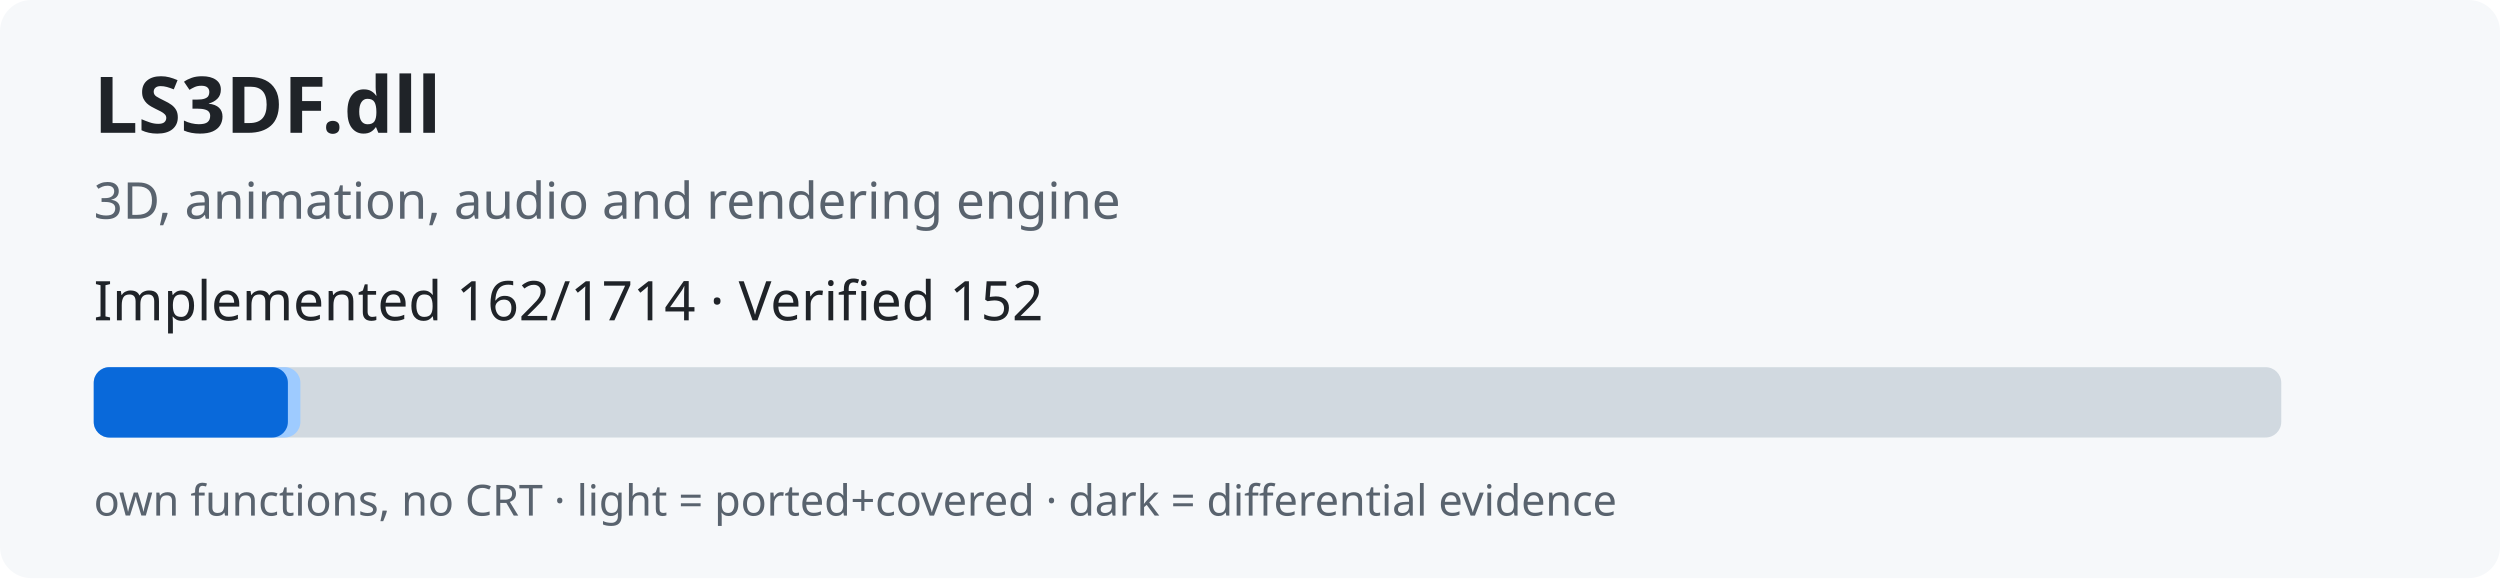
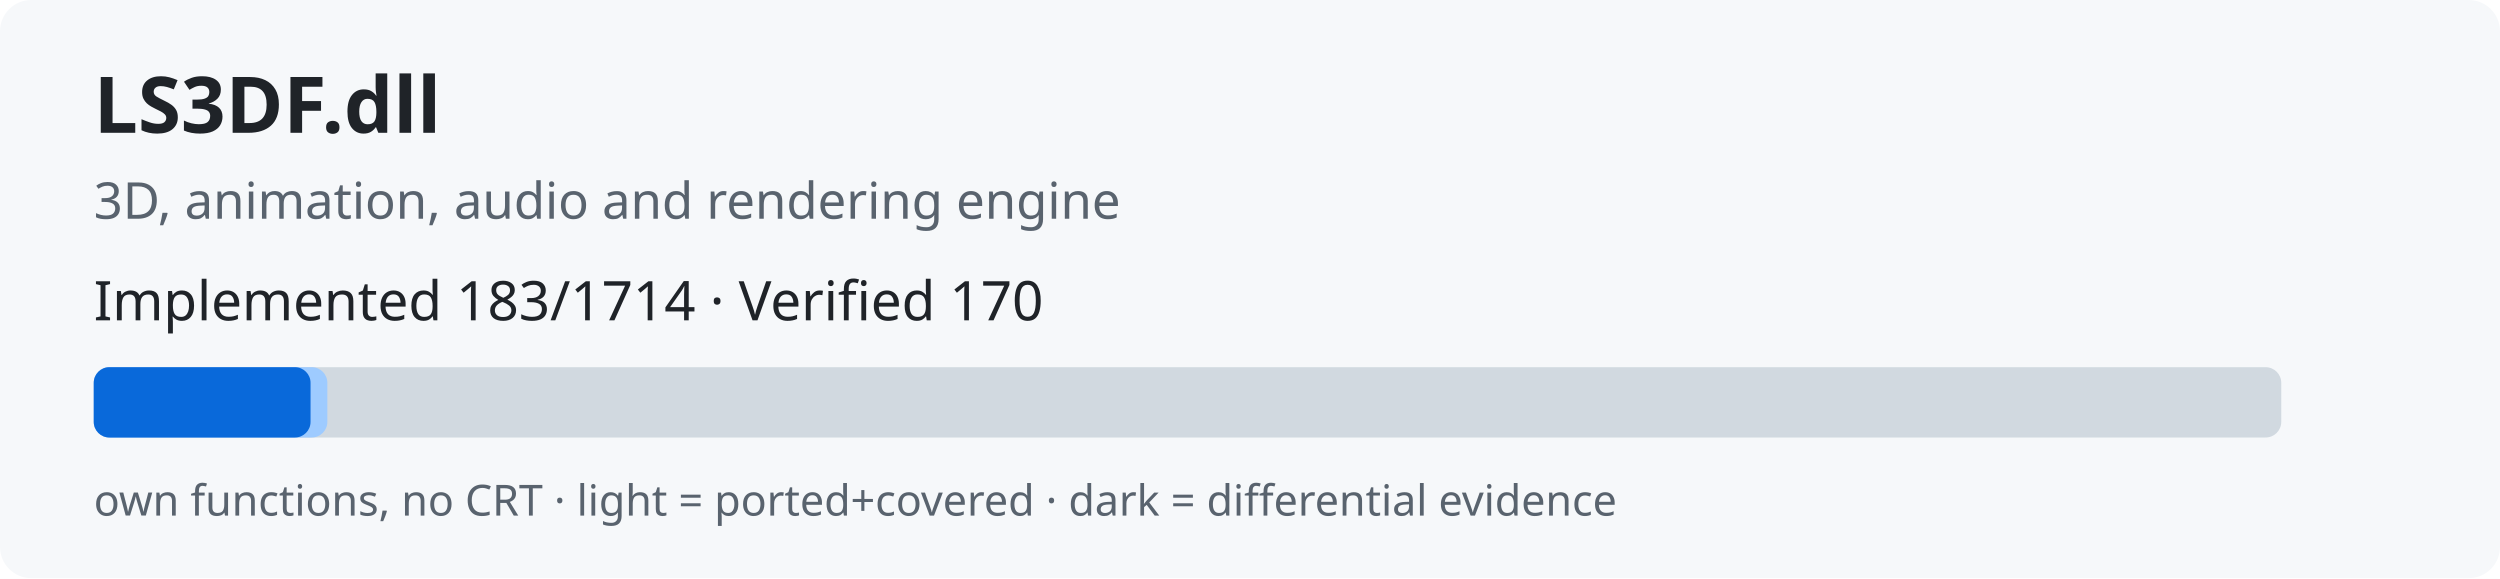
<svg xmlns="http://www.w3.org/2000/svg" width="640" height="148" role="img">
  <rect width="640" height="148" rx="8" fill="#f6f8fa" />
  <text x="24" y="34" font-family="sans-serif" font-size="20" font-weight="bold" fill="#1f2328">LS3DF.dll</text>
  <text x="24" y="56" font-family="sans-serif" font-size="13" fill="#59636e">3D, animation, audio and rendering engine</text>
-   <text x="24" y="82" font-family="sans-serif" font-size="14" fill="#1f2328">Implemented 162/1714 · Verified 152</text>
+   <text x="24" y="82" font-family="sans-serif" font-size="14" fill="#1f2328">Implemented 183/1714 · Verified 170</text>
  <rect x="24" y="94" width="560" height="18" rx="4" fill="#d1d9e0" />
-   <rect x="24" y="94" width="52.9" height="18" rx="4" fill="#9ecbff" />
-   <rect x="24" y="94" width="49.7" height="18" rx="4" fill="#0969da" />
+   <rect x="24" y="94" width="59.8" height="18" rx="4" fill="#9ecbff" />
+   <rect x="24" y="94" width="55.5" height="18" rx="4" fill="#0969da" />
  <text x="24" y="132" font-family="sans-serif" font-size="11" fill="#59636e">own functions, no CRT · light = ported+covered · dark = differential evidence</text>
</svg>
